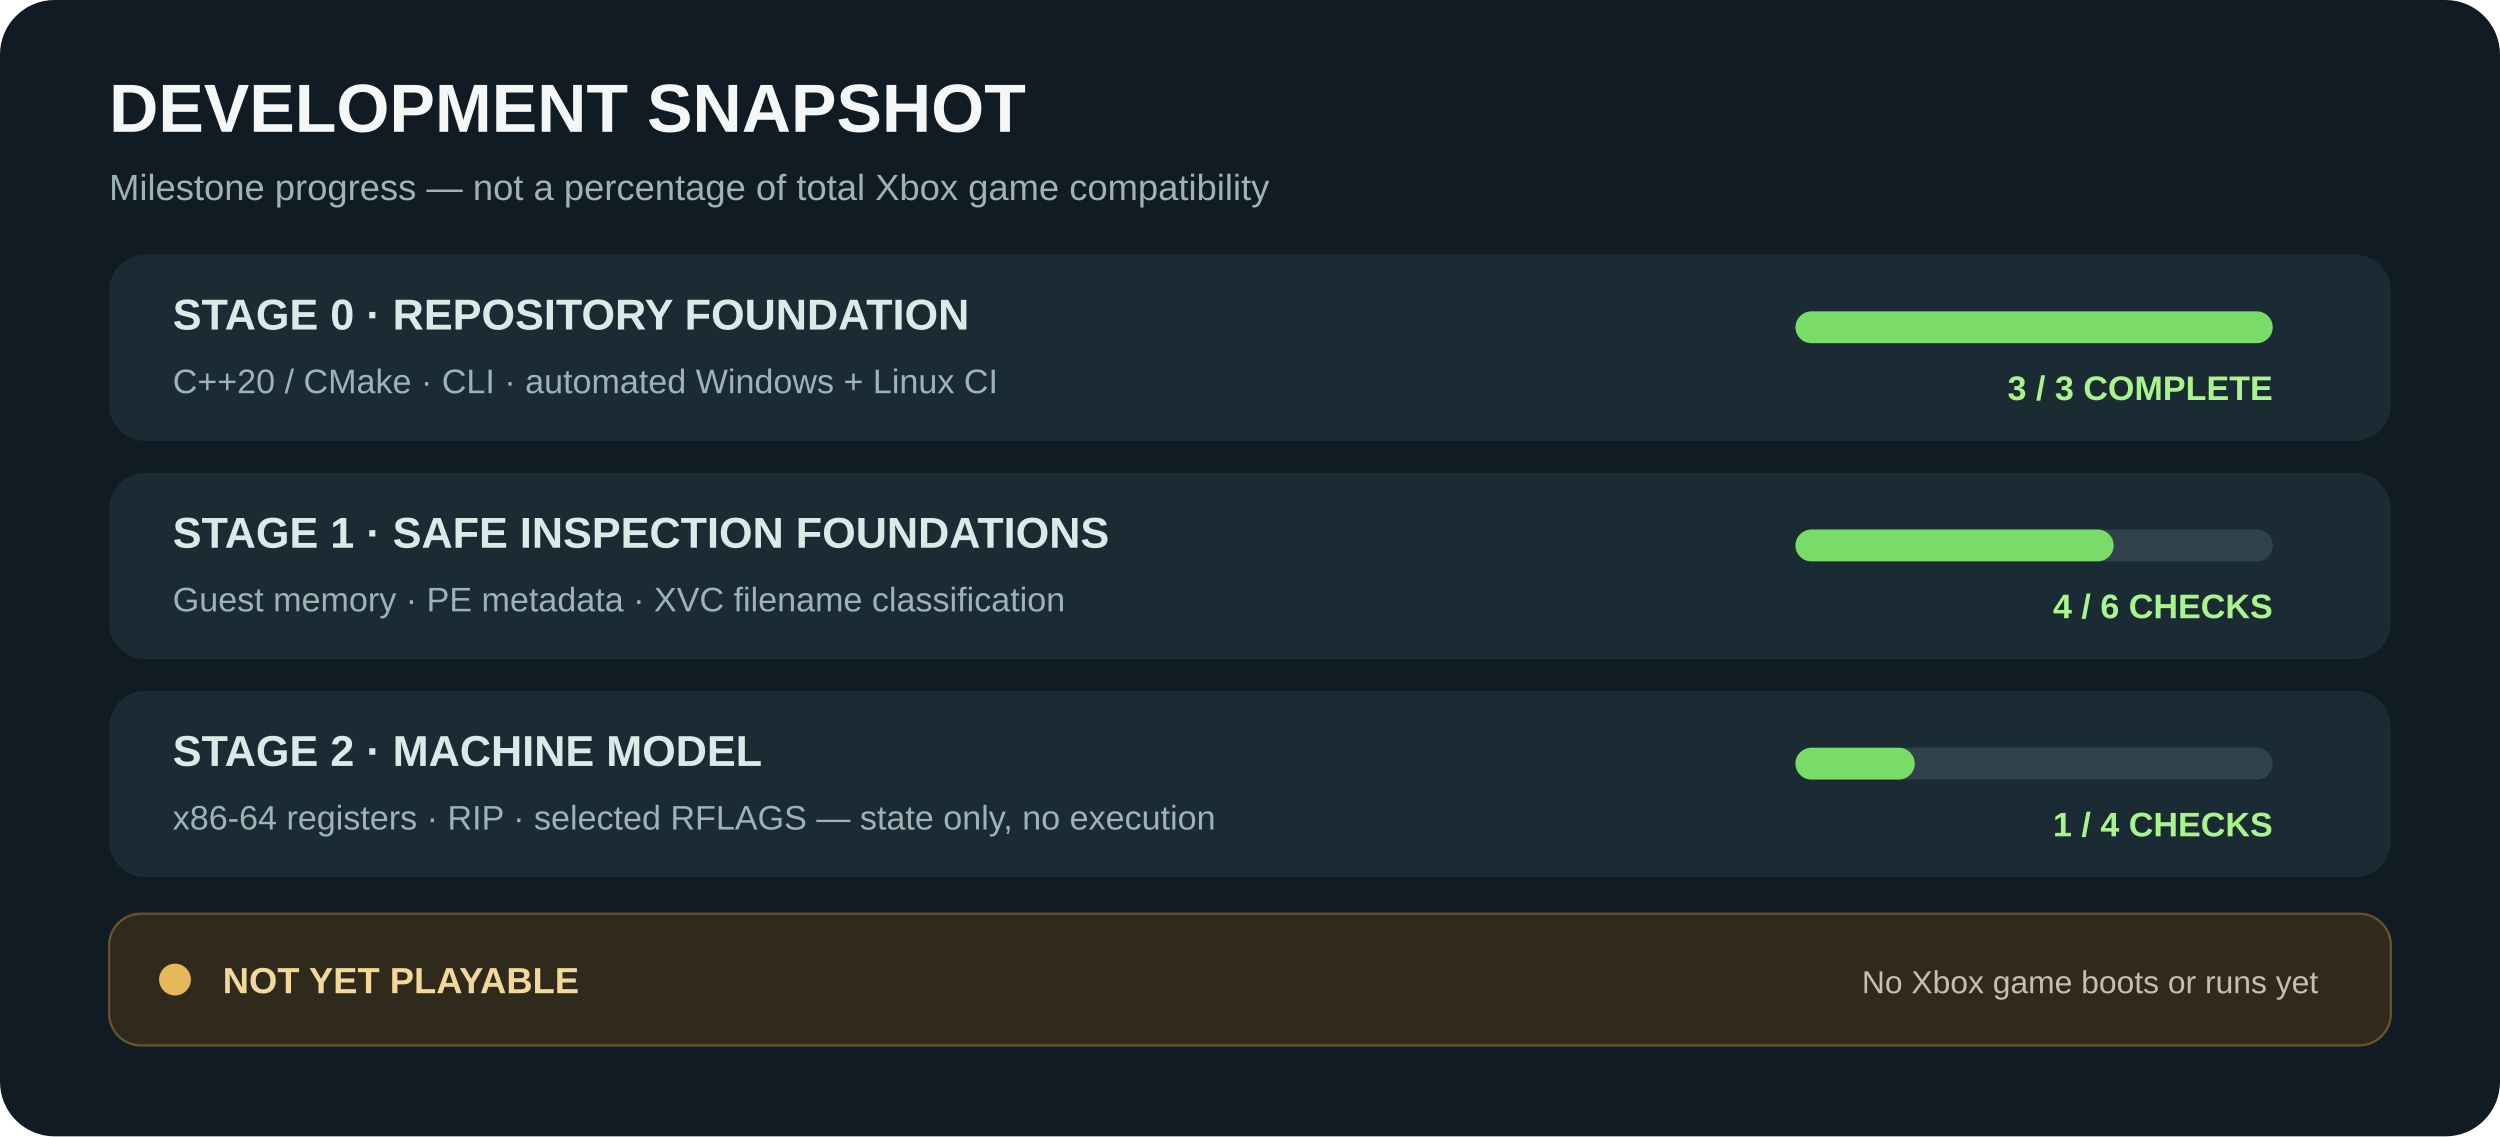
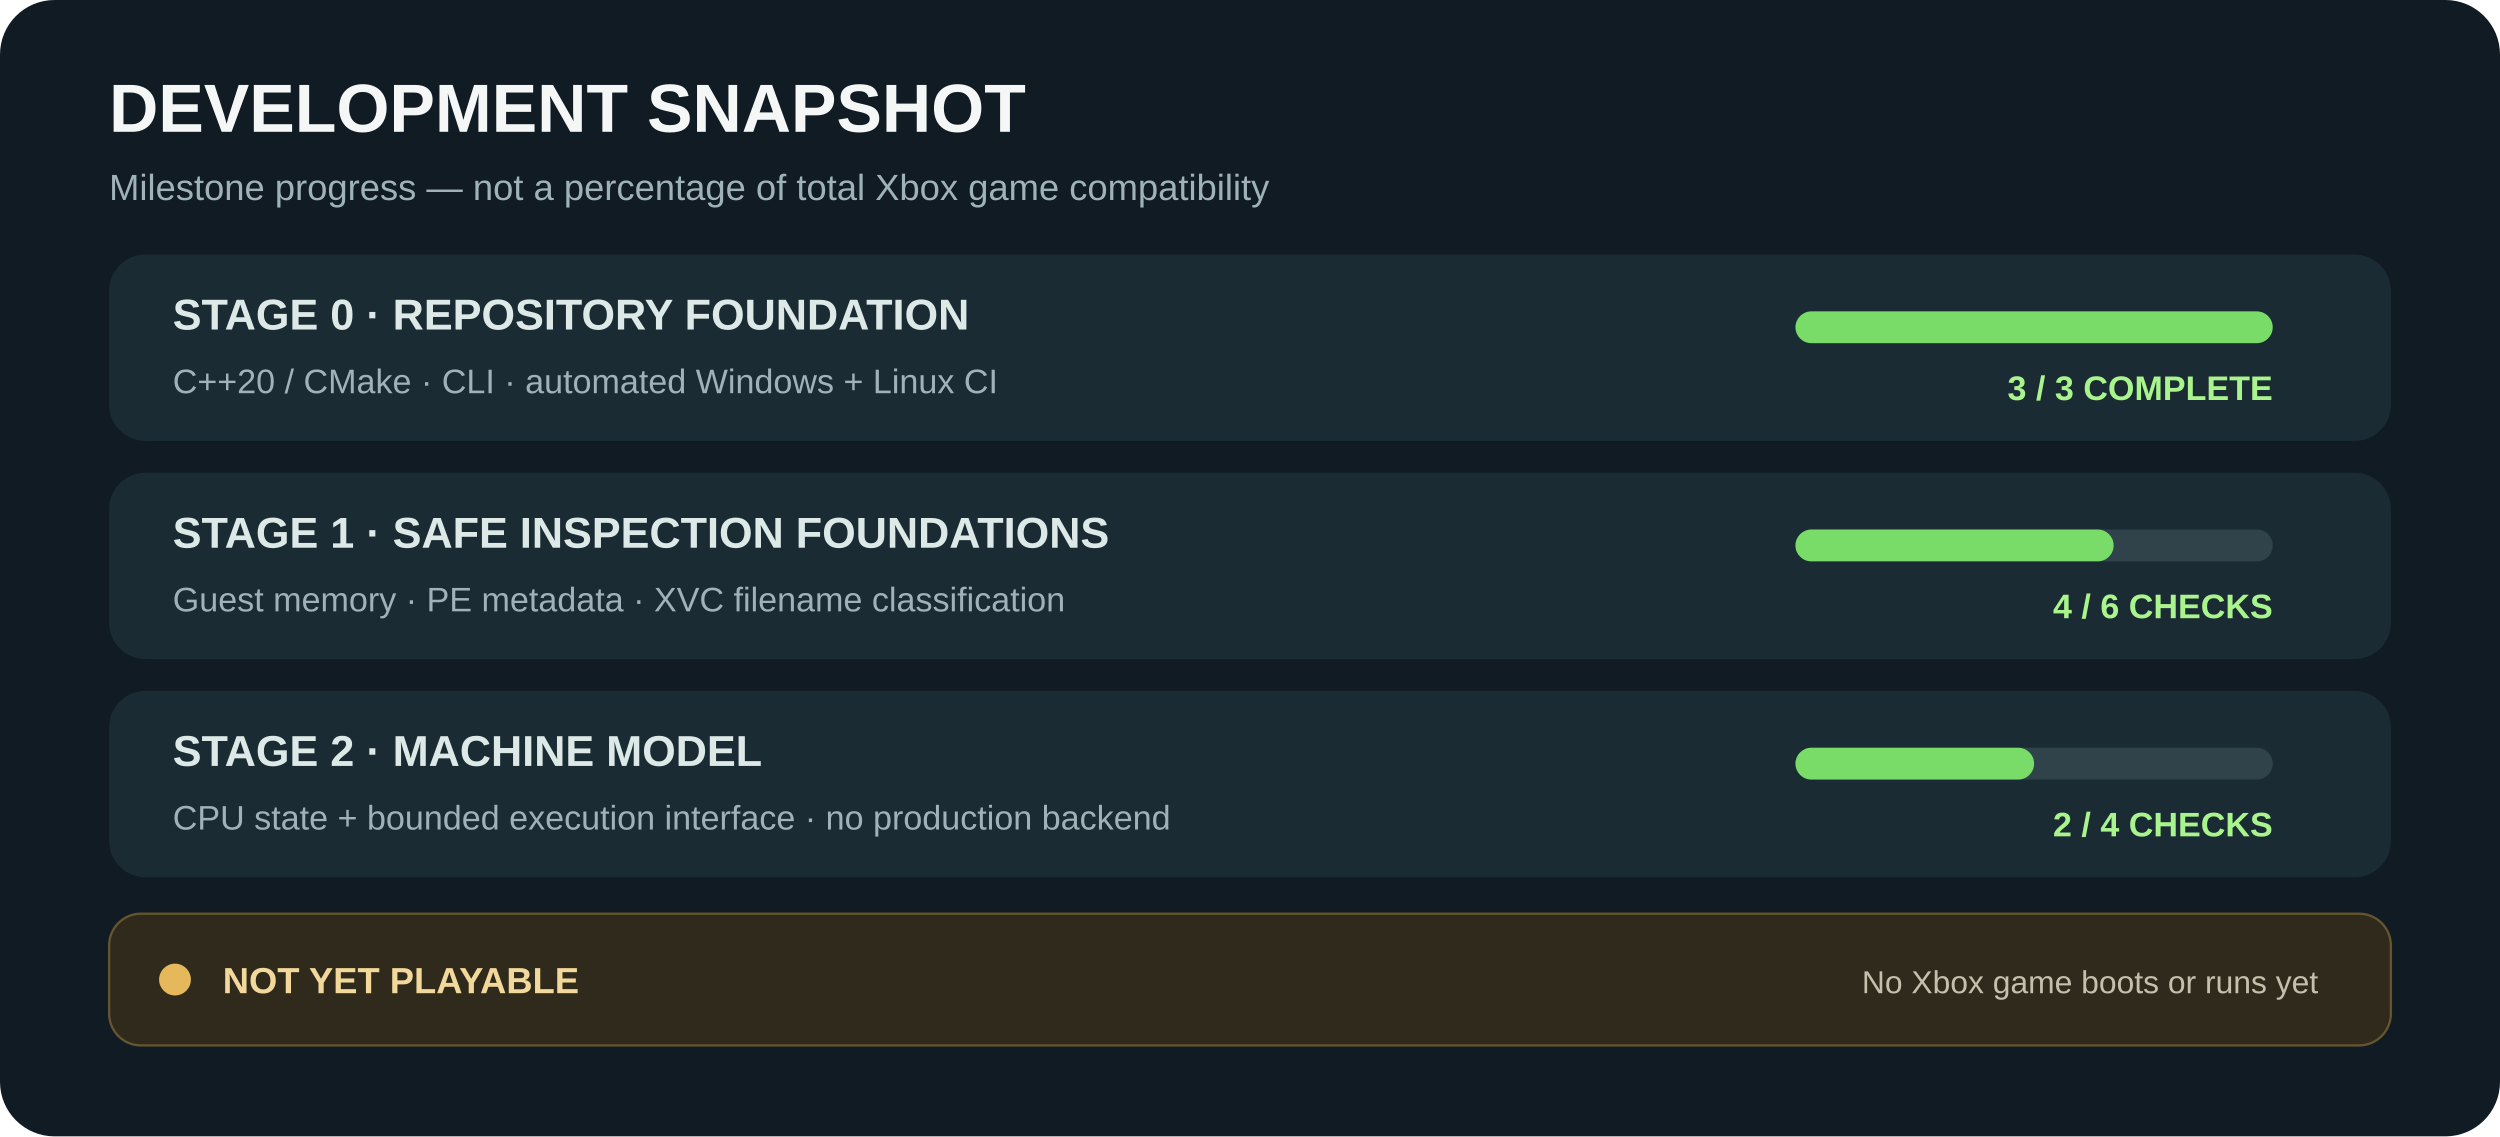
<svg xmlns="http://www.w3.org/2000/svg" width="1100" height="500" viewBox="0 0 1100 500" role="img" aria-labelledby="title desc">
  <rect width="1100" height="500" rx="24" fill="#101b24" />
  <text x="48" y="58" fill="#f4f7f6" font-family="Arial,sans-serif" font-size="30" font-weight="700">DEVELOPMENT SNAPSHOT</text>
  <text x="48" y="88" fill="#9fb2b7" font-family="Arial,sans-serif" font-size="16">Milestone progress — not a percentage of total Xbox game compatibility</text>
  <g font-family="Arial,sans-serif">
    <rect x="48" y="112" width="1004" height="82" rx="16" fill="#1a2b34" />
    <text x="76" y="145" fill="#dce9e7" font-size="19" font-weight="700">STAGE 0 · REPOSITORY FOUNDATION</text>
    <text x="76" y="173" fill="#9fb2b7" font-size="15">C++20 / CMake · CLI · automated Windows + Linux CI</text>
    <rect x="790" y="137" width="210" height="14" rx="7" fill="#79dc69" />
    <text x="1000" y="176" text-anchor="end" fill="#a9f48c" font-size="15" font-weight="700">3 / 3 COMPLETE</text>
    <rect x="48" y="208" width="1004" height="82" rx="16" fill="#1a2b34" />
    <text x="76" y="241" fill="#dce9e7" font-size="19" font-weight="700">STAGE 1 · SAFE INSPECTION FOUNDATIONS</text>
    <text x="76" y="269" fill="#9fb2b7" font-size="15">Guest memory · PE metadata · XVC filename classification</text>
    <rect x="790" y="233" width="210" height="14" rx="7" fill="#31434a" />
    <rect x="790" y="233" width="140" height="14" rx="7" fill="#79dc69" />
    <text x="1000" y="272" text-anchor="end" fill="#a9f48c" font-size="15" font-weight="700">4 / 6 CHECKS</text>
    <rect x="48" y="304" width="1004" height="82" rx="16" fill="#1a2b34" />
    <text x="76" y="337" fill="#dce9e7" font-size="19" font-weight="700">STAGE 2 · MACHINE MODEL</text>
-     <text x="76" y="365" fill="#9fb2b7" font-size="15">x86-64 registers · RIP · selected RFLAGS — state only, no execution</text>
+     <text x="76" y="365" fill="#9fb2b7" font-size="15">CPU state + bounded execution interface · no production backend</text>
    <rect x="790" y="329" width="210" height="14" rx="7" fill="#31434a" />
-     <rect x="790" y="329" width="52.5" height="14" rx="7" fill="#79dc69" />
-     <text x="1000" y="368" text-anchor="end" fill="#a9f48c" font-size="15" font-weight="700">1 / 4 CHECKS</text>
+     <rect x="790" y="329" width="105" height="14" rx="7" fill="#79dc69" />
+     <text x="1000" y="368" text-anchor="end" fill="#a9f48c" font-size="15" font-weight="700">2 / 4 CHECKS</text>
    <rect x="48" y="402" width="1004" height="58" rx="14" fill="#302a1c" stroke="#8b7138" stroke-opacity=".65" />
    <circle cx="77" cy="431" r="7" fill="#e5b85b" />
    <text x="98" y="437" fill="#f2d99b" font-size="16" font-weight="700">NOT YET PLAYABLE</text>
    <text x="1020" y="437" text-anchor="end" fill="#c5c0ad" font-size="14">No Xbox game boots or runs yet</text>
  </g>
</svg>
